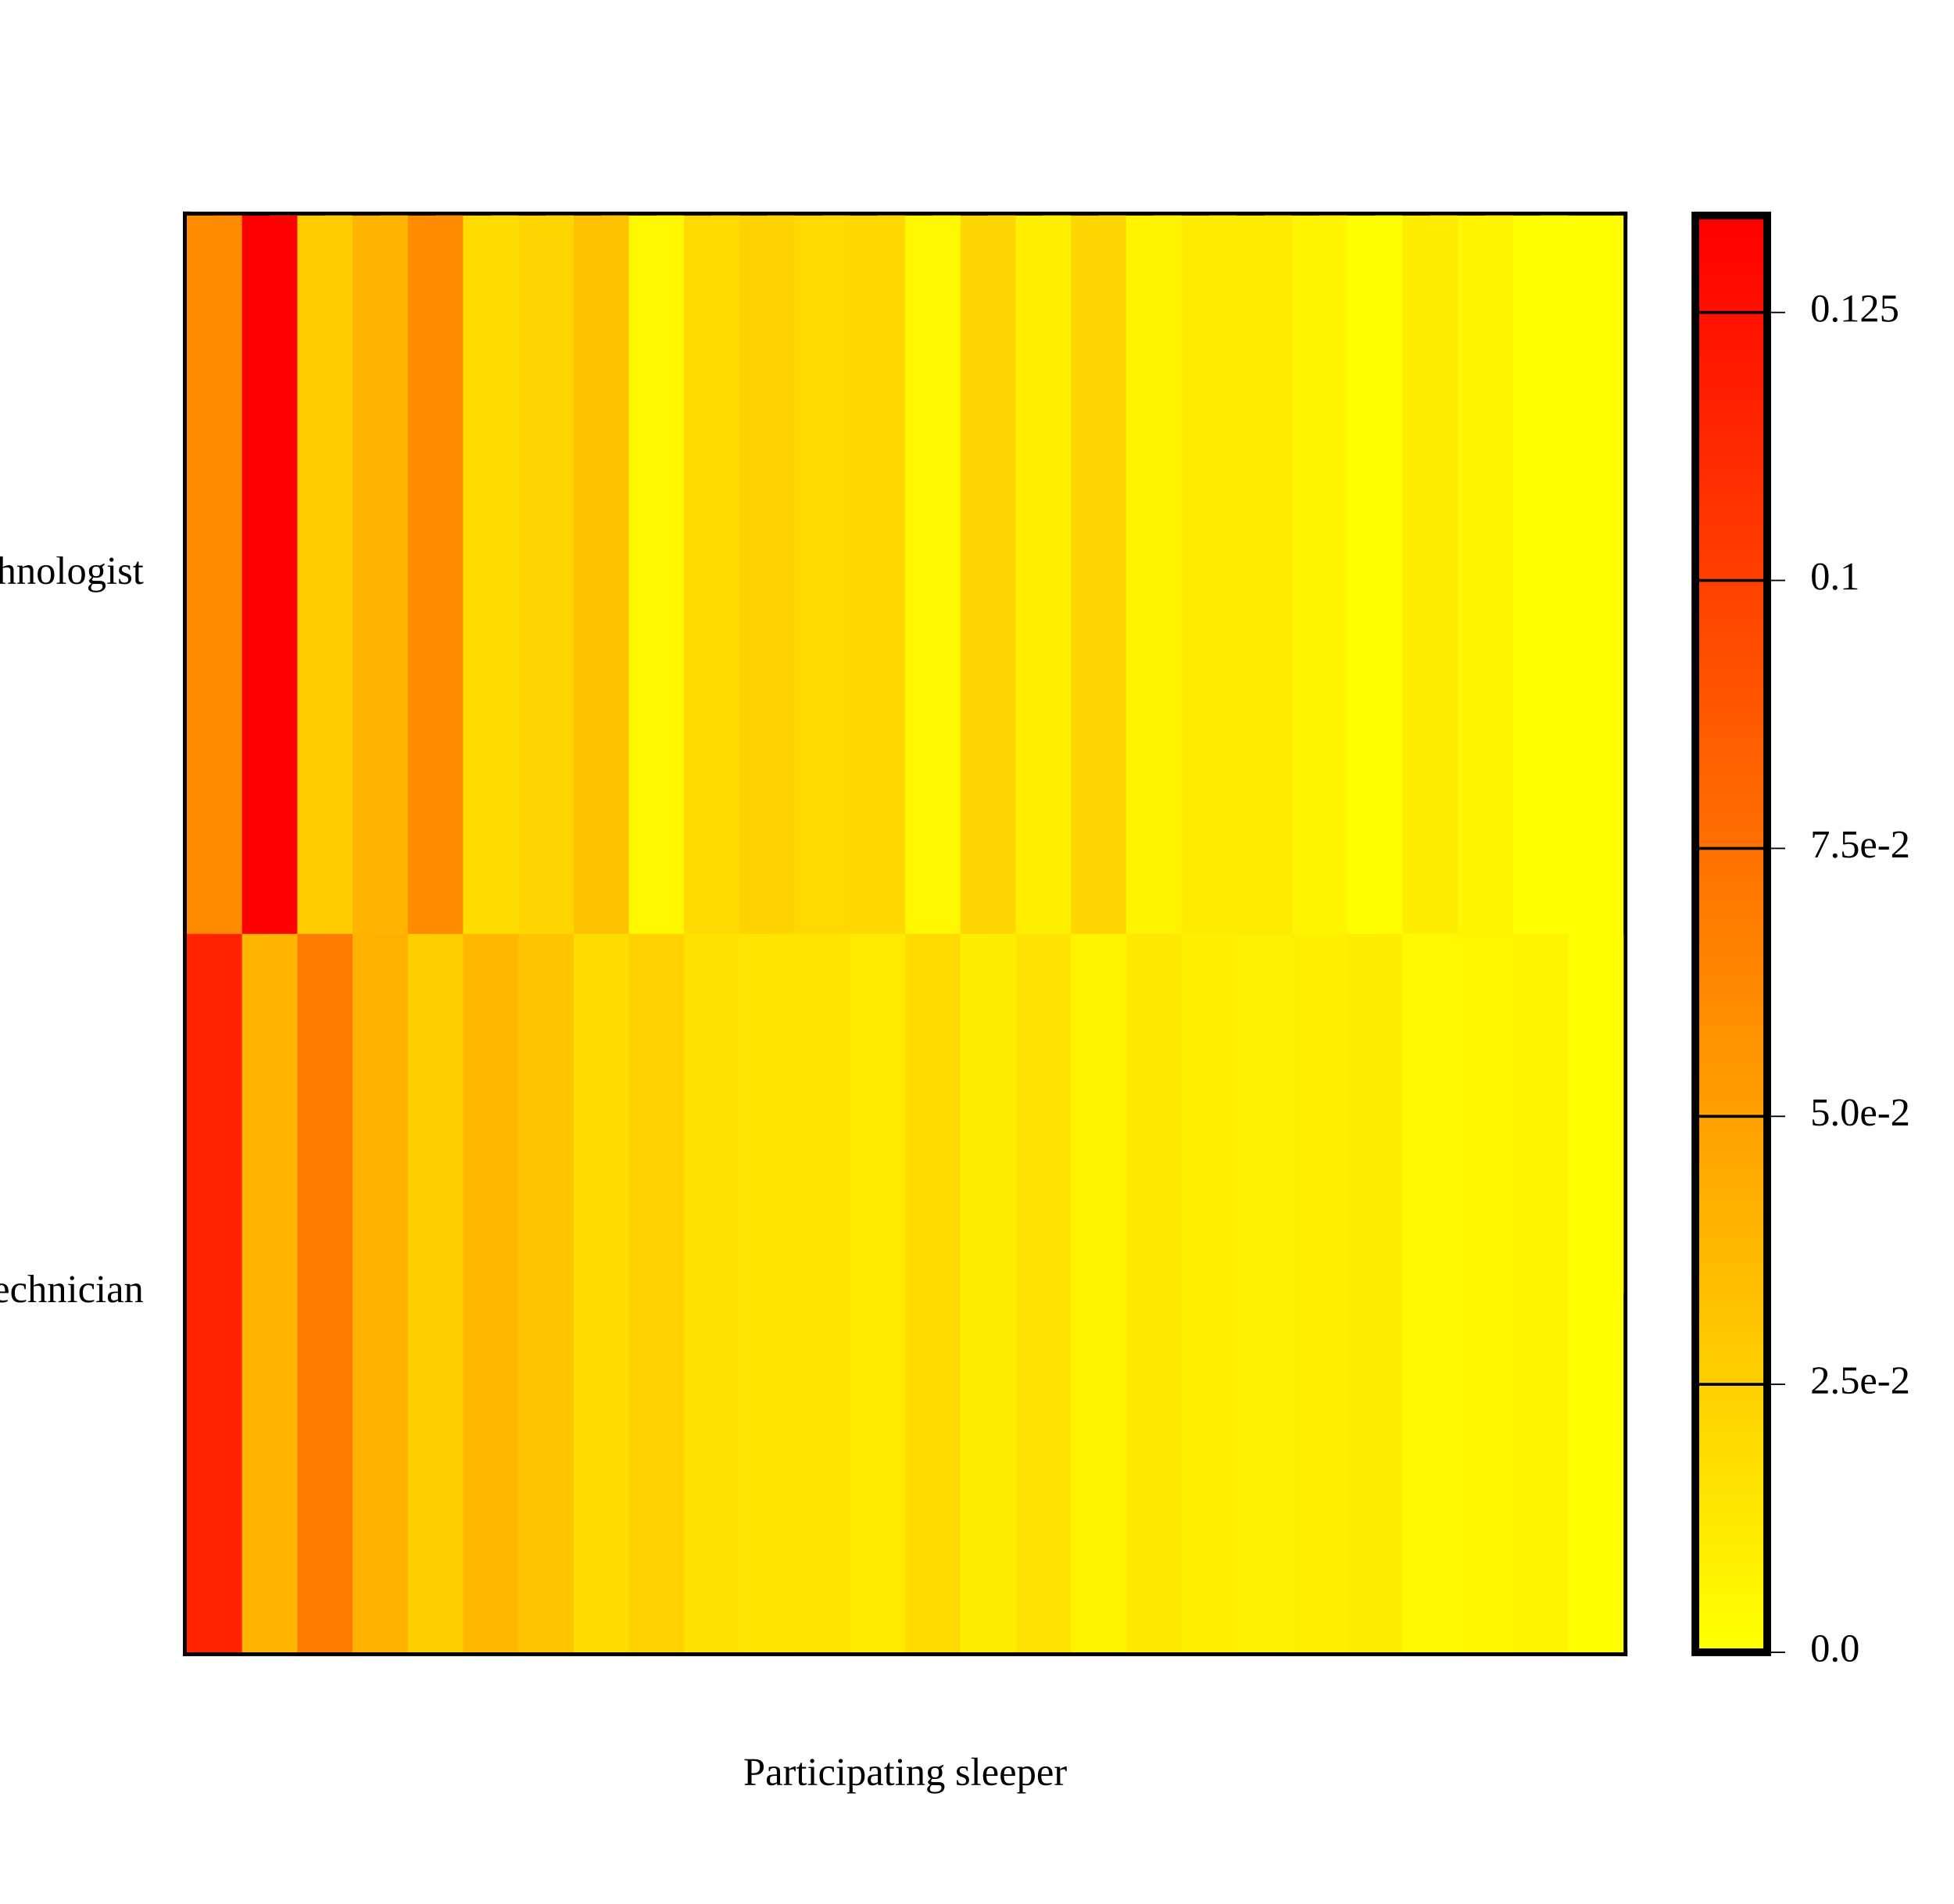
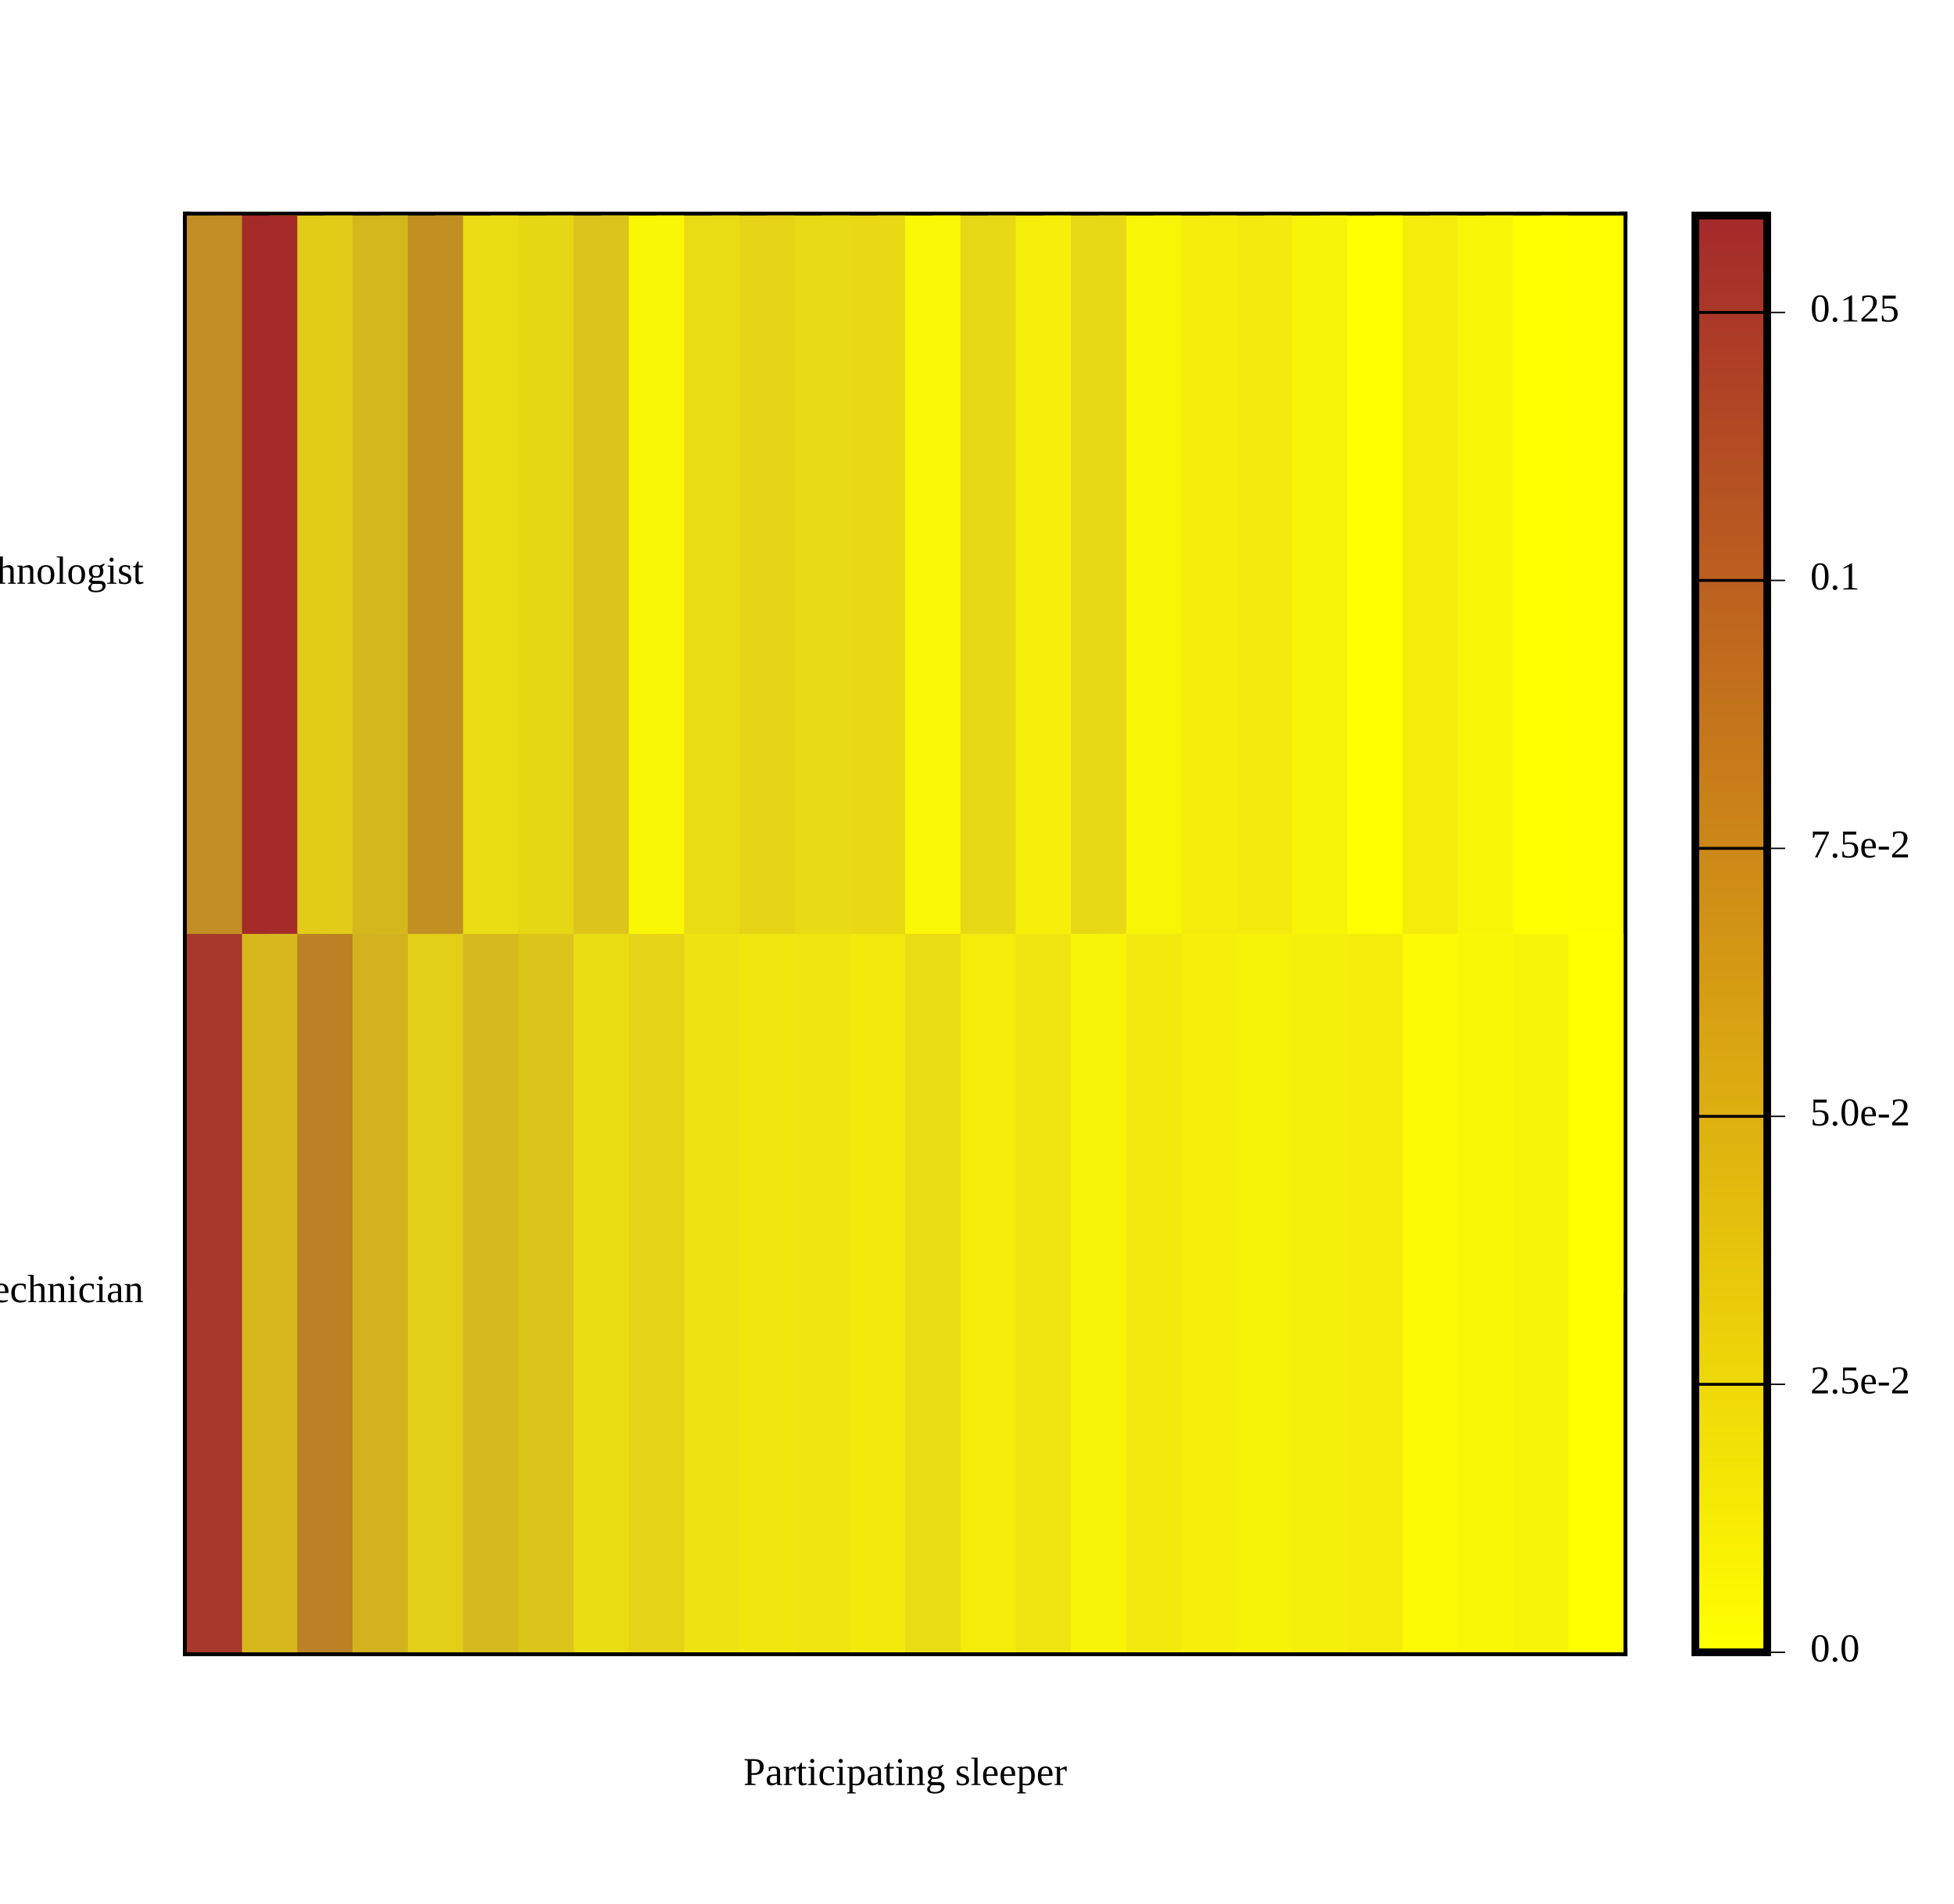
<svg xmlns="http://www.w3.org/2000/svg" height="530" stroke-opacity="1" viewBox="0.0 0.0 544.0 530.0" font-size="1" width="544" stroke="rgb(0,0,0)" version="1.1">
  <defs />
  <g stroke-linejoin="miter" stroke-opacity="1.0" fill-opacity="0.0" stroke="rgb(0,0,0)" stroke-width="0.8" fill="rgb(0,0,0)" stroke-linecap="butt" stroke-miterlimit="10.0">
    <path d="M 52,460 h 400 M 52,360 h 400 M 52,260 h 400 M 52,160 h 400 M 52,60 h 400 " />
  </g>
  <g stroke-linejoin="miter" stroke-opacity="1.0" fill-opacity="0.0" stroke="rgb(0,0,0)" stroke-width="2.148" fill="rgb(0,0,0)" stroke-linecap="square" stroke-miterlimit="10.0">
    <path d="M 52,460 v -400 M 452,460 v -400 " />
  </g>
  <g stroke-linejoin="miter" stroke-opacity="1.0" fill-opacity="1.0" font-size="11.0px" stroke="rgb(0,0,0)" stroke-width="2.148" fill="rgb(0,0,0)" stroke-linecap="butt" stroke-miterlimit="10.0">
    <text dominant-baseline="middle" transform="matrix(1,0,0,1,40,160)" stroke="none" text-anchor="end">technologist</text>
  </g>
  <g stroke-linejoin="miter" stroke-opacity="1.0" fill-opacity="1.0" font-size="11.0px" stroke="rgb(0,0,0)" stroke-width="2.148" fill="rgb(0,0,0)" stroke-linecap="butt" stroke-miterlimit="10.0">
    <text dominant-baseline="middle" transform="matrix(1,0,0,1,40,360)" stroke="none" text-anchor="end">technician</text>
  </g>
  <g stroke-linejoin="miter" stroke-opacity="1.0" fill-opacity="0.0" stroke="rgb(0,0,0)" stroke-width="0.8" fill="rgb(0,0,0)" stroke-linecap="butt" stroke-miterlimit="10.0">
    <path d="M 52,460 v -400 M 128.923,460 v -400 M 205.846,460 v -400 M 282.769,460 v -400 M 359.692,460 v -400 M 436.615,460 v -400 " />
  </g>
  <g stroke-linejoin="miter" stroke-opacity="1.0" fill-opacity="0.0" stroke="rgb(0,0,0)" stroke-width="2.148" fill="rgb(0,0,0)" stroke-linecap="square" stroke-miterlimit="10.0">
    <path d="M 52,460 h 400 M 52,60 h 400 " />
  </g>
  <g stroke-linejoin="miter" stroke-opacity="1.0" fill-opacity="1.0" font-size="11.0px" stroke="rgb(0,0,0)" stroke-width="2.148" fill="rgb(0,0,0)" stroke-linecap="butt" stroke-miterlimit="10.0">
    <text dominant-baseline="text-before-edge" transform="matrix(1,0,0,1,252,490)" stroke="none" text-anchor="middle">Participating sleeper</text>
  </g>
-   <g stroke-linejoin="miter" stroke-opacity="1.0" fill-opacity="1.0" stroke="rgb(0,0,0)" stroke-width="0.0" fill="rgb(255,253,0)" stroke-linecap="butt" stroke-miterlimit="10.0">
+   <g stroke-linejoin="miter" stroke-opacity="1.0" fill-opacity="1.0" stroke="rgb(0,0,0)" stroke-width="0.0" fill="rgb(254,253,1)" stroke-linecap="butt" stroke-miterlimit="10.0">
    <defs>
      <clipPath id="manualdistributionmyClip1">
        <path d="M 452,460 l -0,-400 h -400 l -0,400 Z" />
      </clipPath>
    </defs>
    <g clip-path="url(#manualdistributionmyClip1)">
      <path d="M 452,360 l -0,-300 h -23.077 l -0,300 Z" />
    </g>
  </g>
  <g stroke-linejoin="miter" stroke-opacity="1.0" fill-opacity="1.0" stroke="rgb(0,0,0)" stroke-width="0.0" fill="rgb(255,255,0)" stroke-linecap="butt" stroke-miterlimit="10.0">
    <defs>
      <clipPath id="manualdistributionmyClip2">
        <path d="M 452,460 l -0,-400 h -400 l -0,400 Z" />
      </clipPath>
    </defs>
    <g clip-path="url(#manualdistributionmyClip2)">
      <path d="M 436.615,360 l -0,-300 h -23.077 l -0,300 Z" />
    </g>
  </g>
-   <g stroke-linejoin="miter" stroke-opacity="1.0" fill-opacity="1.0" stroke="rgb(0,0,0)" stroke-width="0.0" fill="rgb(255,245,0)" stroke-linecap="butt" stroke-miterlimit="10.0">
+   <g stroke-linejoin="miter" stroke-opacity="1.0" fill-opacity="1.0" stroke="rgb(0,0,0)" stroke-width="0.0" fill="rgb(249,245,7)" stroke-linecap="butt" stroke-miterlimit="10.0">
    <defs>
      <clipPath id="manualdistributionmyClip3">
        <path d="M 452,460 l -0,-400 h -400 l -0,400 Z" />
      </clipPath>
    </defs>
    <g clip-path="url(#manualdistributionmyClip3)">
      <path d="M 421.231,360 l -0,-300 h -23.077 l -0,300 Z" />
    </g>
  </g>
-   <g stroke-linejoin="miter" stroke-opacity="1.0" fill-opacity="1.0" stroke="rgb(0,0,0)" stroke-width="0.0" fill="rgb(255,237,0)" stroke-linecap="butt" stroke-miterlimit="10.0">
+   <g stroke-linejoin="miter" stroke-opacity="1.0" fill-opacity="1.0" stroke="rgb(0,0,0)" stroke-width="0.0" fill="rgb(244,237,12)" stroke-linecap="butt" stroke-miterlimit="10.0">
    <defs>
      <clipPath id="manualdistributionmyClip4">
        <path d="M 452,460 l -0,-400 h -400 l -0,400 Z" />
      </clipPath>
    </defs>
    <g clip-path="url(#manualdistributionmyClip4)">
      <path d="M 405.846,360 l -0,-300 h -23.077 l -0,300 Z" />
    </g>
  </g>
  <g stroke-linejoin="miter" stroke-opacity="1.0" fill-opacity="1.0" stroke="rgb(0,0,0)" stroke-width="0.0" fill="rgb(255,255,0)" stroke-linecap="butt" stroke-miterlimit="10.0">
    <defs>
      <clipPath id="manualdistributionmyClip5">
        <path d="M 452,460 l -0,-400 h -400 l -0,400 Z" />
      </clipPath>
    </defs>
    <g clip-path="url(#manualdistributionmyClip5)">
      <path d="M 390.462,360 l -0,-300 h -23.077 l -0,300 Z" />
    </g>
  </g>
-   <g stroke-linejoin="miter" stroke-opacity="1.0" fill-opacity="1.0" stroke="rgb(0,0,0)" stroke-width="0.0" fill="rgb(255,244,0)" stroke-linecap="butt" stroke-miterlimit="10.0">
+   <g stroke-linejoin="miter" stroke-opacity="1.0" fill-opacity="1.0" stroke="rgb(0,0,0)" stroke-width="0.0" fill="rgb(248,244,7)" stroke-linecap="butt" stroke-miterlimit="10.0">
    <defs>
      <clipPath id="manualdistributionmyClip6">
        <path d="M 452,460 l -0,-400 h -400 l -0,400 Z" />
      </clipPath>
    </defs>
    <g clip-path="url(#manualdistributionmyClip6)">
      <path d="M 375.077,360 l -0,-300 h -23.077 l -0,300 Z" />
    </g>
  </g>
-   <g stroke-linejoin="miter" stroke-opacity="1.0" fill-opacity="1.0" stroke="rgb(0,0,0)" stroke-width="0.0" fill="rgb(255,235,0)" stroke-linecap="butt" stroke-miterlimit="10.0">
+   <g stroke-linejoin="miter" stroke-opacity="1.0" fill-opacity="1.0" stroke="rgb(0,0,0)" stroke-width="0.0" fill="rgb(243,235,13)" stroke-linecap="butt" stroke-miterlimit="10.0">
    <defs>
      <clipPath id="manualdistributionmyClip7">
        <path d="M 452,460 l -0,-400 h -400 l -0,400 Z" />
      </clipPath>
    </defs>
    <g clip-path="url(#manualdistributionmyClip7)">
      <path d="M 359.692,360 l -0,-300 h -23.077 l -0,300 Z" />
    </g>
  </g>
-   <g stroke-linejoin="miter" stroke-opacity="1.0" fill-opacity="1.0" stroke="rgb(0,0,0)" stroke-width="0.0" fill="rgb(255,236,0)" stroke-linecap="butt" stroke-miterlimit="10.0">
+   <g stroke-linejoin="miter" stroke-opacity="1.0" fill-opacity="1.0" stroke="rgb(0,0,0)" stroke-width="0.0" fill="rgb(244,237,12)" stroke-linecap="butt" stroke-miterlimit="10.0">
    <defs>
      <clipPath id="manualdistributionmyClip8">
        <path d="M 452,460 l -0,-400 h -400 l -0,400 Z" />
      </clipPath>
    </defs>
    <g clip-path="url(#manualdistributionmyClip8)">
      <path d="M 344.308,360 l -0,-300 h -23.077 l -0,300 Z" />
    </g>
  </g>
-   <g stroke-linejoin="miter" stroke-opacity="1.0" fill-opacity="1.0" stroke="rgb(0,0,0)" stroke-width="0.0" fill="rgb(255,244,0)" stroke-linecap="butt" stroke-miterlimit="10.0">
+   <g stroke-linejoin="miter" stroke-opacity="1.0" fill-opacity="1.0" stroke="rgb(0,0,0)" stroke-width="0.0" fill="rgb(248,245,7)" stroke-linecap="butt" stroke-miterlimit="10.0">
    <defs>
      <clipPath id="manualdistributionmyClip9">
        <path d="M 452,460 l -0,-400 h -400 l -0,400 Z" />
      </clipPath>
    </defs>
    <g clip-path="url(#manualdistributionmyClip9)">
      <path d="M 328.923,360 l -0,-300 h -23.077 l -0,300 Z" />
    </g>
  </g>
-   <g stroke-linejoin="miter" stroke-opacity="1.0" fill-opacity="1.0" stroke="rgb(0,0,0)" stroke-width="0.0" fill="rgb(255,215,0)" stroke-linecap="butt" stroke-miterlimit="10.0">
+   <g stroke-linejoin="miter" stroke-opacity="1.0" fill-opacity="1.0" stroke="rgb(0,0,0)" stroke-width="0.0" fill="rgb(231,216,21)" stroke-linecap="butt" stroke-miterlimit="10.0">
    <defs>
      <clipPath id="manualdistributionmyClip10">
        <path d="M 452,460 l -0,-400 h -400 l -0,400 Z" />
      </clipPath>
    </defs>
    <g clip-path="url(#manualdistributionmyClip10)">
      <path d="M 313.538,360 l -0,-300 h -23.077 l -0,300 Z" />
    </g>
  </g>
-   <g stroke-linejoin="miter" stroke-opacity="1.0" fill-opacity="1.0" stroke="rgb(0,0,0)" stroke-width="0.0" fill="rgb(255,239,0)" stroke-linecap="butt" stroke-miterlimit="10.0">
+   <g stroke-linejoin="miter" stroke-opacity="1.0" fill-opacity="1.0" stroke="rgb(0,0,0)" stroke-width="0.0" fill="rgb(245,239,10)" stroke-linecap="butt" stroke-miterlimit="10.0">
    <defs>
      <clipPath id="manualdistributionmyClip11">
        <path d="M 452,460 l -0,-400 h -400 l -0,400 Z" />
      </clipPath>
    </defs>
    <g clip-path="url(#manualdistributionmyClip11)">
      <path d="M 298.154,360 l -0,-300 h -23.077 l -0,300 Z" />
    </g>
  </g>
-   <g stroke-linejoin="miter" stroke-opacity="1.0" fill-opacity="1.0" stroke="rgb(0,0,0)" stroke-width="0.0" fill="rgb(255,215,0)" stroke-linecap="butt" stroke-miterlimit="10.0">
+   <g stroke-linejoin="miter" stroke-opacity="1.0" fill-opacity="1.0" stroke="rgb(0,0,0)" stroke-width="0.0" fill="rgb(231,216,21)" stroke-linecap="butt" stroke-miterlimit="10.0">
    <defs>
      <clipPath id="manualdistributionmyClip12">
        <path d="M 452,460 l -0,-400 h -400 l -0,400 Z" />
      </clipPath>
    </defs>
    <g clip-path="url(#manualdistributionmyClip12)">
      <path d="M 282.769,360 l -0,-300 h -23.077 l -0,300 Z" />
    </g>
  </g>
-   <g stroke-linejoin="miter" stroke-opacity="1.0" fill-opacity="1.0" stroke="rgb(0,0,0)" stroke-width="0.0" fill="rgb(255,247,0)" stroke-linecap="butt" stroke-miterlimit="10.0">
+   <g stroke-linejoin="miter" stroke-opacity="1.0" fill-opacity="1.0" stroke="rgb(0,0,0)" stroke-width="0.0" fill="rgb(250,248,5)" stroke-linecap="butt" stroke-miterlimit="10.0">
    <defs>
      <clipPath id="manualdistributionmyClip13">
        <path d="M 452,460 l -0,-400 h -400 l -0,400 Z" />
      </clipPath>
    </defs>
    <g clip-path="url(#manualdistributionmyClip13)">
      <path d="M 267.385,360 l -0,-300 h -23.077 l -0,300 Z" />
    </g>
  </g>
-   <g stroke-linejoin="miter" stroke-opacity="1.0" fill-opacity="1.0" stroke="rgb(0,0,0)" stroke-width="0.0" fill="rgb(255,216,0)" stroke-linecap="butt" stroke-miterlimit="10.0">
+   <g stroke-linejoin="miter" stroke-opacity="1.0" fill-opacity="1.0" stroke="rgb(0,0,0)" stroke-width="0.0" fill="rgb(232,217,20)" stroke-linecap="butt" stroke-miterlimit="10.0">
    <defs>
      <clipPath id="manualdistributionmyClip14">
        <path d="M 452,460 l -0,-400 h -400 l -0,400 Z" />
      </clipPath>
    </defs>
    <g clip-path="url(#manualdistributionmyClip14)">
      <path d="M 252,360 l -0,-300 h -23.077 l -0,300 Z" />
    </g>
  </g>
-   <g stroke-linejoin="miter" stroke-opacity="1.0" fill-opacity="1.0" stroke="rgb(0,0,0)" stroke-width="0.0" fill="rgb(255,217,0)" stroke-linecap="butt" stroke-miterlimit="10.0">
+   <g stroke-linejoin="miter" stroke-opacity="1.0" fill-opacity="1.0" stroke="rgb(0,0,0)" stroke-width="0.0" fill="rgb(232,218,20)" stroke-linecap="butt" stroke-miterlimit="10.0">
    <defs>
      <clipPath id="manualdistributionmyClip15">
        <path d="M 452,460 l -0,-400 h -400 l -0,400 Z" />
      </clipPath>
    </defs>
    <g clip-path="url(#manualdistributionmyClip15)">
      <path d="M 236.615,360 l -0,-300 h -23.077 l -0,300 Z" />
    </g>
  </g>
-   <g stroke-linejoin="miter" stroke-opacity="1.0" fill-opacity="1.0" stroke="rgb(0,0,0)" stroke-width="0.0" fill="rgb(255,211,0)" stroke-linecap="butt" stroke-miterlimit="10.0">
+   <g stroke-linejoin="miter" stroke-opacity="1.0" fill-opacity="1.0" stroke="rgb(0,0,0)" stroke-width="0.0" fill="rgb(229,212,22)" stroke-linecap="butt" stroke-miterlimit="10.0">
    <defs>
      <clipPath id="manualdistributionmyClip16">
        <path d="M 452,460 l -0,-400 h -400 l -0,400 Z" />
      </clipPath>
    </defs>
    <g clip-path="url(#manualdistributionmyClip16)">
      <path d="M 221.231,360 l -0,-300 h -23.077 l -0,300 Z" />
    </g>
  </g>
-   <g stroke-linejoin="miter" stroke-opacity="1.0" fill-opacity="1.0" stroke="rgb(0,0,0)" stroke-width="0.0" fill="rgb(255,218,0)" stroke-linecap="butt" stroke-miterlimit="10.0">
+   <g stroke-linejoin="miter" stroke-opacity="1.0" fill-opacity="1.0" stroke="rgb(0,0,0)" stroke-width="0.0" fill="rgb(233,219,20)" stroke-linecap="butt" stroke-miterlimit="10.0">
    <defs>
      <clipPath id="manualdistributionmyClip17">
        <path d="M 452,460 l -0,-400 h -400 l -0,400 Z" />
      </clipPath>
    </defs>
    <g clip-path="url(#manualdistributionmyClip17)">
      <path d="M 205.846,360 l -0,-300 h -23.077 l -0,300 Z" />
    </g>
  </g>
-   <g stroke-linejoin="miter" stroke-opacity="1.0" fill-opacity="1.0" stroke="rgb(0,0,0)" stroke-width="0.0" fill="rgb(255,247,0)" stroke-linecap="butt" stroke-miterlimit="10.0">
+   <g stroke-linejoin="miter" stroke-opacity="1.0" fill-opacity="1.0" stroke="rgb(0,0,0)" stroke-width="0.0" fill="rgb(250,247,5)" stroke-linecap="butt" stroke-miterlimit="10.0">
    <defs>
      <clipPath id="manualdistributionmyClip18">
        <path d="M 452,460 l -0,-400 h -400 l -0,400 Z" />
      </clipPath>
    </defs>
    <g clip-path="url(#manualdistributionmyClip18)">
      <path d="M 190.462,360 l -0,-300 h -23.077 l -0,300 Z" />
    </g>
  </g>
-   <g stroke-linejoin="miter" stroke-opacity="1.0" fill-opacity="1.0" stroke="rgb(0,0,0)" stroke-width="0.0" fill="rgb(255,194,0)" stroke-linecap="butt" stroke-miterlimit="10.0">
+   <g stroke-linejoin="miter" stroke-opacity="1.0" fill-opacity="1.0" stroke="rgb(0,0,0)" stroke-width="0.0" fill="rgb(220,196,27)" stroke-linecap="butt" stroke-miterlimit="10.0">
    <defs>
      <clipPath id="manualdistributionmyClip19">
        <path d="M 452,460 l -0,-400 h -400 l -0,400 Z" />
      </clipPath>
    </defs>
    <g clip-path="url(#manualdistributionmyClip19)">
      <path d="M 175.077,360 l -0,-300 h -23.077 l -0,300 Z" />
    </g>
  </g>
-   <g stroke-linejoin="miter" stroke-opacity="1.0" fill-opacity="1.0" stroke="rgb(0,0,0)" stroke-width="0.0" fill="rgb(255,214,0)" stroke-linecap="butt" stroke-miterlimit="10.0">
+   <g stroke-linejoin="miter" stroke-opacity="1.0" fill-opacity="1.0" stroke="rgb(0,0,0)" stroke-width="0.0" fill="rgb(230,215,21)" stroke-linecap="butt" stroke-miterlimit="10.0">
    <defs>
      <clipPath id="manualdistributionmyClip20">
        <path d="M 452,460 l -0,-400 h -400 l -0,400 Z" />
      </clipPath>
    </defs>
    <g clip-path="url(#manualdistributionmyClip20)">
      <path d="M 159.692,360 l -0,-300 h -23.077 l -0,300 Z" />
    </g>
  </g>
-   <g stroke-linejoin="miter" stroke-opacity="1.0" fill-opacity="1.0" stroke="rgb(0,0,0)" stroke-width="0.0" fill="rgb(255,220,0)" stroke-linecap="butt" stroke-miterlimit="10.0">
+   <g stroke-linejoin="miter" stroke-opacity="1.0" fill-opacity="1.0" stroke="rgb(0,0,0)" stroke-width="0.0" fill="rgb(234,221,19)" stroke-linecap="butt" stroke-miterlimit="10.0">
    <defs>
      <clipPath id="manualdistributionmyClip21">
        <path d="M 452,460 l -0,-400 h -400 l -0,400 Z" />
      </clipPath>
    </defs>
    <g clip-path="url(#manualdistributionmyClip21)">
      <path d="M 144.308,360 l -0,-300 h -23.077 l -0,300 Z" />
    </g>
  </g>
-   <g stroke-linejoin="miter" stroke-opacity="1.0" fill-opacity="1.0" stroke="rgb(0,0,0)" stroke-width="0.0" fill="rgb(255,139,0)" stroke-linecap="butt" stroke-miterlimit="10.0">
+   <g stroke-linejoin="miter" stroke-opacity="1.0" fill-opacity="1.0" stroke="rgb(0,0,0)" stroke-width="0.0" fill="rgb(194,143,35)" stroke-linecap="butt" stroke-miterlimit="10.0">
    <defs>
      <clipPath id="manualdistributionmyClip22">
        <path d="M 452,460 l -0,-400 h -400 l -0,400 Z" />
      </clipPath>
    </defs>
    <g clip-path="url(#manualdistributionmyClip22)">
      <path d="M 128.923,360 l -0,-300 h -23.077 l -0,300 Z" />
    </g>
  </g>
-   <g stroke-linejoin="miter" stroke-opacity="1.0" fill-opacity="1.0" stroke="rgb(0,0,0)" stroke-width="0.0" fill="rgb(255,180,0)" stroke-linecap="butt" stroke-miterlimit="10.0">
+   <g stroke-linejoin="miter" stroke-opacity="1.0" fill-opacity="1.0" stroke="rgb(0,0,0)" stroke-width="0.0" fill="rgb(212,182,29)" stroke-linecap="butt" stroke-miterlimit="10.0">
    <defs>
      <clipPath id="manualdistributionmyClip23">
        <path d="M 452,460 l -0,-400 h -400 l -0,400 Z" />
      </clipPath>
    </defs>
    <g clip-path="url(#manualdistributionmyClip23)">
      <path d="M 113.538,360 l -0,-300 h -23.077 l -0,300 Z" />
    </g>
  </g>
-   <g stroke-linejoin="miter" stroke-opacity="1.0" fill-opacity="1.0" stroke="rgb(0,0,0)" stroke-width="0.0" fill="rgb(255,204,0)" stroke-linecap="butt" stroke-miterlimit="10.0">
+   <g stroke-linejoin="miter" stroke-opacity="1.0" fill-opacity="1.0" stroke="rgb(0,0,0)" stroke-width="0.0" fill="rgb(225,205,24)" stroke-linecap="butt" stroke-miterlimit="10.0">
    <defs>
      <clipPath id="manualdistributionmyClip24">
        <path d="M 452,460 l -0,-400 h -400 l -0,400 Z" />
      </clipPath>
    </defs>
    <g clip-path="url(#manualdistributionmyClip24)">
      <path d="M 98.154,360 l -0,-300 h -23.077 l -0,300 Z" />
    </g>
  </g>
-   <g stroke-linejoin="miter" stroke-opacity="1.0" fill-opacity="1.0" stroke="rgb(0,0,0)" stroke-width="0.0" fill="rgb(255,0,0)" stroke-linecap="butt" stroke-miterlimit="10.0">
+   <g stroke-linejoin="miter" stroke-opacity="1.0" fill-opacity="1.0" stroke="rgb(0,0,0)" stroke-width="0.0" fill="rgb(165,42,42)" stroke-linecap="butt" stroke-miterlimit="10.0">
    <defs>
      <clipPath id="manualdistributionmyClip25">
        <path d="M 452,460 l -0,-400 h -400 l -0,400 Z" />
      </clipPath>
    </defs>
    <g clip-path="url(#manualdistributionmyClip25)">
      <path d="M 82.769,360 l -0,-300 h -23.077 l -0,300 Z" />
    </g>
  </g>
-   <g stroke-linejoin="miter" stroke-opacity="1.0" fill-opacity="1.0" stroke="rgb(0,0,0)" stroke-width="0.0" fill="rgb(255,139,0)" stroke-linecap="butt" stroke-miterlimit="10.0">
+   <g stroke-linejoin="miter" stroke-opacity="1.0" fill-opacity="1.0" stroke="rgb(0,0,0)" stroke-width="0.0" fill="rgb(193,143,35)" stroke-linecap="butt" stroke-miterlimit="10.0">
    <defs>
      <clipPath id="manualdistributionmyClip26">
        <path d="M 452,460 l -0,-400 h -400 l -0,400 Z" />
      </clipPath>
    </defs>
    <g clip-path="url(#manualdistributionmyClip26)">
      <path d="M 67.385,360 l -0,-300 h -15.385 l -0,300 Z" />
    </g>
  </g>
-   <g stroke-linejoin="miter" stroke-opacity="1.0" fill-opacity="1.0" stroke="rgb(0,0,0)" stroke-width="0.0" fill="rgb(255,254,0)" stroke-linecap="butt" stroke-miterlimit="10.0">
+   <g stroke-linejoin="miter" stroke-opacity="1.0" fill-opacity="1.0" stroke="rgb(0,0,0)" stroke-width="0.0" fill="rgb(255,255,0)" stroke-linecap="butt" stroke-miterlimit="10.0">
    <defs>
      <clipPath id="manualdistributionmyClip27">
        <path d="M 452,460 l -0,-400 h -400 l -0,400 Z" />
      </clipPath>
    </defs>
    <g clip-path="url(#manualdistributionmyClip27)">
      <path d="M 452,460 l -0,-200 h -23.077 l -0,200 Z" />
    </g>
  </g>
-   <g stroke-linejoin="miter" stroke-opacity="1.0" fill-opacity="1.0" stroke="rgb(0,0,0)" stroke-width="0.0" fill="rgb(255,244,0)" stroke-linecap="butt" stroke-miterlimit="10.0">
+   <g stroke-linejoin="miter" stroke-opacity="1.0" fill-opacity="1.0" stroke="rgb(0,0,0)" stroke-width="0.0" fill="rgb(248,244,7)" stroke-linecap="butt" stroke-miterlimit="10.0">
    <defs>
      <clipPath id="manualdistributionmyClip28">
        <path d="M 452,460 l -0,-400 h -400 l -0,400 Z" />
      </clipPath>
    </defs>
    <g clip-path="url(#manualdistributionmyClip28)">
      <path d="M 436.615,460 l -0,-200 h -23.077 l -0,200 Z" />
    </g>
  </g>
-   <g stroke-linejoin="miter" stroke-opacity="1.0" fill-opacity="1.0" stroke="rgb(0,0,0)" stroke-width="0.0" fill="rgb(255,246,0)" stroke-linecap="butt" stroke-miterlimit="10.0">
+   <g stroke-linejoin="miter" stroke-opacity="1.0" fill-opacity="1.0" stroke="rgb(0,0,0)" stroke-width="0.0" fill="rgb(249,246,6)" stroke-linecap="butt" stroke-miterlimit="10.0">
    <defs>
      <clipPath id="manualdistributionmyClip29">
        <path d="M 452,460 l -0,-400 h -400 l -0,400 Z" />
      </clipPath>
    </defs>
    <g clip-path="url(#manualdistributionmyClip29)">
      <path d="M 421.231,460 l -0,-200 h -23.077 l -0,200 Z" />
    </g>
  </g>
-   <g stroke-linejoin="miter" stroke-opacity="1.0" fill-opacity="1.0" stroke="rgb(0,0,0)" stroke-width="0.0" fill="rgb(255,249,0)" stroke-linecap="butt" stroke-miterlimit="10.0">
+   <g stroke-linejoin="miter" stroke-opacity="1.0" fill-opacity="1.0" stroke="rgb(0,0,0)" stroke-width="0.0" fill="rgb(251,249,4)" stroke-linecap="butt" stroke-miterlimit="10.0">
    <defs>
      <clipPath id="manualdistributionmyClip30">
        <path d="M 452,460 l -0,-400 h -400 l -0,400 Z" />
      </clipPath>
    </defs>
    <g clip-path="url(#manualdistributionmyClip30)">
      <path d="M 405.846,460 l -0,-200 h -23.077 l -0,200 Z" />
    </g>
  </g>
-   <g stroke-linejoin="miter" stroke-opacity="1.0" fill-opacity="1.0" stroke="rgb(0,0,0)" stroke-width="0.0" fill="rgb(255,237,0)" stroke-linecap="butt" stroke-miterlimit="10.0">
+   <g stroke-linejoin="miter" stroke-opacity="1.0" fill-opacity="1.0" stroke="rgb(0,0,0)" stroke-width="0.0" fill="rgb(244,237,12)" stroke-linecap="butt" stroke-miterlimit="10.0">
    <defs>
      <clipPath id="manualdistributionmyClip31">
        <path d="M 452,460 l -0,-400 h -400 l -0,400 Z" />
      </clipPath>
    </defs>
    <g clip-path="url(#manualdistributionmyClip31)">
      <path d="M 390.462,460 l -0,-200 h -23.077 l -0,200 Z" />
    </g>
  </g>
-   <g stroke-linejoin="miter" stroke-opacity="1.0" fill-opacity="1.0" stroke="rgb(0,0,0)" stroke-width="0.0" fill="rgb(255,239,0)" stroke-linecap="butt" stroke-miterlimit="10.0">
+   <g stroke-linejoin="miter" stroke-opacity="1.0" fill-opacity="1.0" stroke="rgb(0,0,0)" stroke-width="0.0" fill="rgb(245,240,10)" stroke-linecap="butt" stroke-miterlimit="10.0">
    <defs>
      <clipPath id="manualdistributionmyClip32">
        <path d="M 452,460 l -0,-400 h -400 l -0,400 Z" />
      </clipPath>
    </defs>
    <g clip-path="url(#manualdistributionmyClip32)">
      <path d="M 375.077,460 l -0,-200 h -23.077 l -0,200 Z" />
    </g>
  </g>
-   <g stroke-linejoin="miter" stroke-opacity="1.0" fill-opacity="1.0" stroke="rgb(0,0,0)" stroke-width="0.0" fill="rgb(255,242,0)" stroke-linecap="butt" stroke-miterlimit="10.0">
+   <g stroke-linejoin="miter" stroke-opacity="1.0" fill-opacity="1.0" stroke="rgb(0,0,0)" stroke-width="0.0" fill="rgb(247,243,8)" stroke-linecap="butt" stroke-miterlimit="10.0">
    <defs>
      <clipPath id="manualdistributionmyClip33">
        <path d="M 452,460 l -0,-400 h -400 l -0,400 Z" />
      </clipPath>
    </defs>
    <g clip-path="url(#manualdistributionmyClip33)">
      <path d="M 359.692,460 l -0,-200 h -23.077 l -0,200 Z" />
    </g>
  </g>
-   <g stroke-linejoin="miter" stroke-opacity="1.0" fill-opacity="1.0" stroke="rgb(0,0,0)" stroke-width="0.0" fill="rgb(255,239,0)" stroke-linecap="butt" stroke-miterlimit="10.0">
+   <g stroke-linejoin="miter" stroke-opacity="1.0" fill-opacity="1.0" stroke="rgb(0,0,0)" stroke-width="0.0" fill="rgb(245,239,10)" stroke-linecap="butt" stroke-miterlimit="10.0">
    <defs>
      <clipPath id="manualdistributionmyClip34">
        <path d="M 452,460 l -0,-400 h -400 l -0,400 Z" />
      </clipPath>
    </defs>
    <g clip-path="url(#manualdistributionmyClip34)">
      <path d="M 344.308,460 l -0,-200 h -23.077 l -0,200 Z" />
    </g>
  </g>
-   <g stroke-linejoin="miter" stroke-opacity="1.0" fill-opacity="1.0" stroke="rgb(0,0,0)" stroke-width="0.0" fill="rgb(255,233,0)" stroke-linecap="butt" stroke-miterlimit="10.0">
+   <g stroke-linejoin="miter" stroke-opacity="1.0" fill-opacity="1.0" stroke="rgb(0,0,0)" stroke-width="0.0" fill="rgb(242,234,14)" stroke-linecap="butt" stroke-miterlimit="10.0">
    <defs>
      <clipPath id="manualdistributionmyClip35">
        <path d="M 452,460 l -0,-400 h -400 l -0,400 Z" />
      </clipPath>
    </defs>
    <g clip-path="url(#manualdistributionmyClip35)">
      <path d="M 328.923,460 l -0,-200 h -23.077 l -0,200 Z" />
    </g>
  </g>
-   <g stroke-linejoin="miter" stroke-opacity="1.0" fill-opacity="1.0" stroke="rgb(0,0,0)" stroke-width="0.0" fill="rgb(255,244,0)" stroke-linecap="butt" stroke-miterlimit="10.0">
+   <g stroke-linejoin="miter" stroke-opacity="1.0" fill-opacity="1.0" stroke="rgb(0,0,0)" stroke-width="0.0" fill="rgb(248,244,7)" stroke-linecap="butt" stroke-miterlimit="10.0">
    <defs>
      <clipPath id="manualdistributionmyClip36">
        <path d="M 452,460 l -0,-400 h -400 l -0,400 Z" />
      </clipPath>
    </defs>
    <g clip-path="url(#manualdistributionmyClip36)">
      <path d="M 313.538,460 l -0,-200 h -23.077 l -0,200 Z" />
    </g>
  </g>
-   <g stroke-linejoin="miter" stroke-opacity="1.0" fill-opacity="1.0" stroke="rgb(0,0,0)" stroke-width="0.0" fill="rgb(255,227,0)" stroke-linecap="butt" stroke-miterlimit="10.0">
+   <g stroke-linejoin="miter" stroke-opacity="1.0" fill-opacity="1.0" stroke="rgb(0,0,0)" stroke-width="0.0" fill="rgb(238,228,16)" stroke-linecap="butt" stroke-miterlimit="10.0">
    <defs>
      <clipPath id="manualdistributionmyClip37">
        <path d="M 452,460 l -0,-400 h -400 l -0,400 Z" />
      </clipPath>
    </defs>
    <g clip-path="url(#manualdistributionmyClip37)">
      <path d="M 298.154,460 l -0,-200 h -23.077 l -0,200 Z" />
    </g>
  </g>
-   <g stroke-linejoin="miter" stroke-opacity="1.0" fill-opacity="1.0" stroke="rgb(0,0,0)" stroke-width="0.0" fill="rgb(255,237,0)" stroke-linecap="butt" stroke-miterlimit="10.0">
+   <g stroke-linejoin="miter" stroke-opacity="1.0" fill-opacity="1.0" stroke="rgb(0,0,0)" stroke-width="0.0" fill="rgb(244,237,12)" stroke-linecap="butt" stroke-miterlimit="10.0">
    <defs>
      <clipPath id="manualdistributionmyClip38">
        <path d="M 452,460 l -0,-400 h -400 l -0,400 Z" />
      </clipPath>
    </defs>
    <g clip-path="url(#manualdistributionmyClip38)">
      <path d="M 282.769,460 l -0,-200 h -23.077 l -0,200 Z" />
    </g>
  </g>
-   <g stroke-linejoin="miter" stroke-opacity="1.0" fill-opacity="1.0" stroke="rgb(0,0,0)" stroke-width="0.0" fill="rgb(255,218,0)" stroke-linecap="butt" stroke-miterlimit="10.0">
+   <g stroke-linejoin="miter" stroke-opacity="1.0" fill-opacity="1.0" stroke="rgb(0,0,0)" stroke-width="0.0" fill="rgb(233,219,20)" stroke-linecap="butt" stroke-miterlimit="10.0">
    <defs>
      <clipPath id="manualdistributionmyClip39">
        <path d="M 452,460 l -0,-400 h -400 l -0,400 Z" />
      </clipPath>
    </defs>
    <g clip-path="url(#manualdistributionmyClip39)">
      <path d="M 267.385,460 l -0,-200 h -23.077 l -0,200 Z" />
    </g>
  </g>
-   <g stroke-linejoin="miter" stroke-opacity="1.0" fill-opacity="1.0" stroke="rgb(0,0,0)" stroke-width="0.0" fill="rgb(255,234,0)" stroke-linecap="butt" stroke-miterlimit="10.0">
+   <g stroke-linejoin="miter" stroke-opacity="1.0" fill-opacity="1.0" stroke="rgb(0,0,0)" stroke-width="0.0" fill="rgb(242,234,13)" stroke-linecap="butt" stroke-miterlimit="10.0">
    <defs>
      <clipPath id="manualdistributionmyClip40">
        <path d="M 452,460 l -0,-400 h -400 l -0,400 Z" />
      </clipPath>
    </defs>
    <g clip-path="url(#manualdistributionmyClip40)">
      <path d="M 252,460 l -0,-200 h -23.077 l -0,200 Z" />
    </g>
  </g>
-   <g stroke-linejoin="miter" stroke-opacity="1.0" fill-opacity="1.0" stroke="rgb(0,0,0)" stroke-width="0.0" fill="rgb(255,228,0)" stroke-linecap="butt" stroke-miterlimit="10.0">
+   <g stroke-linejoin="miter" stroke-opacity="1.0" fill-opacity="1.0" stroke="rgb(0,0,0)" stroke-width="0.0" fill="rgb(239,229,16)" stroke-linecap="butt" stroke-miterlimit="10.0">
    <defs>
      <clipPath id="manualdistributionmyClip41">
        <path d="M 452,460 l -0,-400 h -400 l -0,400 Z" />
      </clipPath>
    </defs>
    <g clip-path="url(#manualdistributionmyClip41)">
      <path d="M 236.615,460 l -0,-200 h -23.077 l -0,200 Z" />
    </g>
  </g>
-   <g stroke-linejoin="miter" stroke-opacity="1.0" fill-opacity="1.0" stroke="rgb(0,0,0)" stroke-width="0.0" fill="rgb(255,230,0)" stroke-linecap="butt" stroke-miterlimit="10.0">
+   <g stroke-linejoin="miter" stroke-opacity="1.0" fill-opacity="1.0" stroke="rgb(0,0,0)" stroke-width="0.0" fill="rgb(240,231,15)" stroke-linecap="butt" stroke-miterlimit="10.0">
    <defs>
      <clipPath id="manualdistributionmyClip42">
        <path d="M 452,460 l -0,-400 h -400 l -0,400 Z" />
      </clipPath>
    </defs>
    <g clip-path="url(#manualdistributionmyClip42)">
      <path d="M 221.231,460 l -0,-200 h -23.077 l -0,200 Z" />
    </g>
  </g>
-   <g stroke-linejoin="miter" stroke-opacity="1.0" fill-opacity="1.0" stroke="rgb(0,0,0)" stroke-width="0.0" fill="rgb(255,226,0)" stroke-linecap="butt" stroke-miterlimit="10.0">
+   <g stroke-linejoin="miter" stroke-opacity="1.0" fill-opacity="1.0" stroke="rgb(0,0,0)" stroke-width="0.0" fill="rgb(238,227,17)" stroke-linecap="butt" stroke-miterlimit="10.0">
    <defs>
      <clipPath id="manualdistributionmyClip43">
        <path d="M 452,460 l -0,-400 h -400 l -0,400 Z" />
      </clipPath>
    </defs>
    <g clip-path="url(#manualdistributionmyClip43)">
      <path d="M 205.846,460 l -0,-200 h -23.077 l -0,200 Z" />
    </g>
  </g>
-   <g stroke-linejoin="miter" stroke-opacity="1.0" fill-opacity="1.0" stroke="rgb(0,0,0)" stroke-width="0.0" fill="rgb(255,210,0)" stroke-linecap="butt" stroke-miterlimit="10.0">
+   <g stroke-linejoin="miter" stroke-opacity="1.0" fill-opacity="1.0" stroke="rgb(0,0,0)" stroke-width="0.0" fill="rgb(228,211,22)" stroke-linecap="butt" stroke-miterlimit="10.0">
    <defs>
      <clipPath id="manualdistributionmyClip44">
        <path d="M 452,460 l -0,-400 h -400 l -0,400 Z" />
      </clipPath>
    </defs>
    <g clip-path="url(#manualdistributionmyClip44)">
      <path d="M 190.462,460 l -0,-200 h -23.077 l -0,200 Z" />
    </g>
  </g>
-   <g stroke-linejoin="miter" stroke-opacity="1.0" fill-opacity="1.0" stroke="rgb(0,0,0)" stroke-width="0.0" fill="rgb(255,219,0)" stroke-linecap="butt" stroke-miterlimit="10.0">
+   <g stroke-linejoin="miter" stroke-opacity="1.0" fill-opacity="1.0" stroke="rgb(0,0,0)" stroke-width="0.0" fill="rgb(233,220,19)" stroke-linecap="butt" stroke-miterlimit="10.0">
    <defs>
      <clipPath id="manualdistributionmyClip45">
        <path d="M 452,460 l -0,-400 h -400 l -0,400 Z" />
      </clipPath>
    </defs>
    <g clip-path="url(#manualdistributionmyClip45)">
      <path d="M 175.077,460 l -0,-200 h -23.077 l -0,200 Z" />
    </g>
  </g>
-   <g stroke-linejoin="miter" stroke-opacity="1.0" fill-opacity="1.0" stroke="rgb(0,0,0)" stroke-width="0.0" fill="rgb(255,195,0)" stroke-linecap="butt" stroke-miterlimit="10.0">
+   <g stroke-linejoin="miter" stroke-opacity="1.0" fill-opacity="1.0" stroke="rgb(0,0,0)" stroke-width="0.0" fill="rgb(220,197,26)" stroke-linecap="butt" stroke-miterlimit="10.0">
    <defs>
      <clipPath id="manualdistributionmyClip46">
        <path d="M 452,460 l -0,-400 h -400 l -0,400 Z" />
      </clipPath>
    </defs>
    <g clip-path="url(#manualdistributionmyClip46)">
      <path d="M 159.692,460 l -0,-200 h -23.077 l -0,200 Z" />
    </g>
  </g>
-   <g stroke-linejoin="miter" stroke-opacity="1.0" fill-opacity="1.0" stroke="rgb(0,0,0)" stroke-width="0.0" fill="rgb(255,183,0)" stroke-linecap="butt" stroke-miterlimit="10.0">
+   <g stroke-linejoin="miter" stroke-opacity="1.0" fill-opacity="1.0" stroke="rgb(0,0,0)" stroke-width="0.0" fill="rgb(214,185,29)" stroke-linecap="butt" stroke-miterlimit="10.0">
    <defs>
      <clipPath id="manualdistributionmyClip47">
        <path d="M 452,460 l -0,-400 h -400 l -0,400 Z" />
      </clipPath>
    </defs>
    <g clip-path="url(#manualdistributionmyClip47)">
      <path d="M 144.308,460 l -0,-200 h -23.077 l -0,200 Z" />
    </g>
  </g>
-   <g stroke-linejoin="miter" stroke-opacity="1.0" fill-opacity="1.0" stroke="rgb(0,0,0)" stroke-width="0.0" fill="rgb(255,206,0)" stroke-linecap="butt" stroke-miterlimit="10.0">
+   <g stroke-linejoin="miter" stroke-opacity="1.0" fill-opacity="1.0" stroke="rgb(0,0,0)" stroke-width="0.0" fill="rgb(226,207,23)" stroke-linecap="butt" stroke-miterlimit="10.0">
    <defs>
      <clipPath id="manualdistributionmyClip48">
        <path d="M 452,460 l -0,-400 h -400 l -0,400 Z" />
      </clipPath>
    </defs>
    <g clip-path="url(#manualdistributionmyClip48)">
      <path d="M 128.923,460 l -0,-200 h -23.077 l -0,200 Z" />
    </g>
  </g>
-   <g stroke-linejoin="miter" stroke-opacity="1.0" fill-opacity="1.0" stroke="rgb(0,0,0)" stroke-width="0.0" fill="rgb(255,176,0)" stroke-linecap="butt" stroke-miterlimit="10.0">
+   <g stroke-linejoin="miter" stroke-opacity="1.0" fill-opacity="1.0" stroke="rgb(0,0,0)" stroke-width="0.0" fill="rgb(210,178,30)" stroke-linecap="butt" stroke-miterlimit="10.0">
    <defs>
      <clipPath id="manualdistributionmyClip49">
        <path d="M 452,460 l -0,-400 h -400 l -0,400 Z" />
      </clipPath>
    </defs>
    <g clip-path="url(#manualdistributionmyClip49)">
      <path d="M 113.538,460 l -0,-200 h -23.077 l -0,200 Z" />
    </g>
  </g>
-   <g stroke-linejoin="miter" stroke-opacity="1.0" fill-opacity="1.0" stroke="rgb(0,0,0)" stroke-width="0.0" fill="rgb(255,124,0)" stroke-linecap="butt" stroke-miterlimit="10.0">
+   <g stroke-linejoin="miter" stroke-opacity="1.0" fill-opacity="1.0" stroke="rgb(0,0,0)" stroke-width="0.0" fill="rgb(188,129,37)" stroke-linecap="butt" stroke-miterlimit="10.0">
    <defs>
      <clipPath id="manualdistributionmyClip50">
        <path d="M 452,460 l -0,-400 h -400 l -0,400 Z" />
      </clipPath>
    </defs>
    <g clip-path="url(#manualdistributionmyClip50)">
      <path d="M 98.154,460 l -0,-200 h -23.077 l -0,200 Z" />
    </g>
  </g>
-   <g stroke-linejoin="miter" stroke-opacity="1.0" fill-opacity="1.0" stroke="rgb(0,0,0)" stroke-width="0.0" fill="rgb(255,182,0)" stroke-linecap="butt" stroke-miterlimit="10.0">
+   <g stroke-linejoin="miter" stroke-opacity="1.0" fill-opacity="1.0" stroke="rgb(0,0,0)" stroke-width="0.0" fill="rgb(214,184,29)" stroke-linecap="butt" stroke-miterlimit="10.0">
    <defs>
      <clipPath id="manualdistributionmyClip51">
        <path d="M 452,460 l -0,-400 h -400 l -0,400 Z" />
      </clipPath>
    </defs>
    <g clip-path="url(#manualdistributionmyClip51)">
      <path d="M 82.769,460 l -0,-200 h -23.077 l -0,200 Z" />
    </g>
  </g>
-   <g stroke-linejoin="miter" stroke-opacity="1.0" fill-opacity="1.0" stroke="rgb(0,0,0)" stroke-width="0.0" fill="rgb(255,35,0)" stroke-linecap="butt" stroke-miterlimit="10.0">
+   <g stroke-linejoin="miter" stroke-opacity="1.0" fill-opacity="1.0" stroke="rgb(0,0,0)" stroke-width="0.0" fill="rgb(167,56,42)" stroke-linecap="butt" stroke-miterlimit="10.0">
    <defs>
      <clipPath id="manualdistributionmyClip52">
        <path d="M 452,460 l -0,-400 h -400 l -0,400 Z" />
      </clipPath>
    </defs>
    <g clip-path="url(#manualdistributionmyClip52)">
      <path d="M 67.385,460 l -0,-200 h -15.385 l -0,200 Z" />
    </g>
  </g>
  <g stroke-linejoin="miter" stroke-opacity="1.0" fill-opacity="1.0" font-size="11.0px" stroke="rgb(0,0,0)" stroke-width="2.148" fill="rgb(0,0,0)" stroke-linecap="butt" stroke-miterlimit="10.0">
    <text dominant-baseline="middle" transform="matrix(1,0,0,1,504,86.9836)" stroke="none" text-anchor="start">0.125</text>
  </g>
  <g stroke-linejoin="miter" stroke-opacity="1.0" fill-opacity="1.0" font-size="11.0px" stroke="rgb(0,0,0)" stroke-width="2.148" fill="rgb(0,0,0)" stroke-linecap="butt" stroke-miterlimit="10.0">
    <text dominant-baseline="middle" transform="matrix(1,0,0,1,504,161.5869)" stroke="none" text-anchor="start">0.1</text>
  </g>
  <g stroke-linejoin="miter" stroke-opacity="1.0" fill-opacity="1.0" font-size="11.0px" stroke="rgb(0,0,0)" stroke-width="2.148" fill="rgb(0,0,0)" stroke-linecap="butt" stroke-miterlimit="10.0">
    <text dominant-baseline="middle" transform="matrix(1,0,0,1,504,236.1902)" stroke="none" text-anchor="start">7.5e-2</text>
  </g>
  <g stroke-linejoin="miter" stroke-opacity="1.0" fill-opacity="1.0" font-size="11.0px" stroke="rgb(0,0,0)" stroke-width="2.148" fill="rgb(0,0,0)" stroke-linecap="butt" stroke-miterlimit="10.0">
    <text dominant-baseline="middle" transform="matrix(1,0,0,1,504,310.7934)" stroke="none" text-anchor="start">5.0e-2</text>
  </g>
  <g stroke-linejoin="miter" stroke-opacity="1.0" fill-opacity="1.0" font-size="11.0px" stroke="rgb(0,0,0)" stroke-width="2.148" fill="rgb(0,0,0)" stroke-linecap="butt" stroke-miterlimit="10.0">
    <text dominant-baseline="middle" transform="matrix(1,0,0,1,504,385.3967)" stroke="none" text-anchor="start">2.5e-2</text>
  </g>
  <g stroke-linejoin="miter" stroke-opacity="1.0" fill-opacity="1.0" font-size="11.0px" stroke="rgb(0,0,0)" stroke-width="2.148" fill="rgb(0,0,0)" stroke-linecap="butt" stroke-miterlimit="10.0">
    <text dominant-baseline="middle" transform="matrix(1,0,0,1,504,460)" stroke="none" text-anchor="start">0.0</text>
  </g>
  <defs>
    <linearGradient x2="0.5" y1="0" gradientUnits="userSpaceOnUse" spreadMethod="pad" gradientTransform="matrix(-0,-400,-20,-0,482,260)" id="gradient130" y2="0" x1="-0.5">
      <stop stop-opacity="1" offset="0" stop-color="rgb(255,255,0)" />
-       <stop stop-opacity="1" offset="1" stop-color="rgb(255,0,0)" />
+       <stop stop-opacity="1" offset="1" stop-color="rgb(165,42,42)" />
    </linearGradient>
  </defs>
  <g stroke-linejoin="miter" stroke-opacity="1.0" fill-opacity="1" stroke="rgb(0,0,0)" stroke-width="0.0" fill="url(#gradient130)" stroke-linecap="butt" stroke-miterlimit="10.0">
    <path d="M 492,60 l -20,0 v 400 l 20,0 Z" />
  </g>
  <g stroke-linejoin="miter" stroke-opacity="1.0" fill-opacity="0.0" stroke="rgb(0,0,0)" stroke-width="0.8" fill="rgb(0,0,0)" stroke-linecap="butt" stroke-miterlimit="10.0">
    <path d="M 492,460 h -20 M 492,385.397 h -20 M 492,310.793 h -20 M 492,236.19 h -20 M 492,161.587 h -20 M 492,86.984 h -20 " />
  </g>
  <g stroke-linejoin="miter" stroke-opacity="1.0" fill-opacity="0.0" stroke="rgb(0,0,0)" stroke-width="0.4" fill="rgb(0,0,0)" stroke-linecap="butt" stroke-miterlimit="10.0">
    <path d="M 497,86.984 h -10 " />
  </g>
  <g stroke-linejoin="miter" stroke-opacity="1.0" fill-opacity="0.0" stroke="rgb(0,0,0)" stroke-width="0.4" fill="rgb(0,0,0)" stroke-linecap="butt" stroke-miterlimit="10.0">
    <path d="M 497,161.587 h -10 " />
  </g>
  <g stroke-linejoin="miter" stroke-opacity="1.0" fill-opacity="0.0" stroke="rgb(0,0,0)" stroke-width="0.4" fill="rgb(0,0,0)" stroke-linecap="butt" stroke-miterlimit="10.0">
    <path d="M 497,236.19 h -10 " />
  </g>
  <g stroke-linejoin="miter" stroke-opacity="1.0" fill-opacity="0.0" stroke="rgb(0,0,0)" stroke-width="0.4" fill="rgb(0,0,0)" stroke-linecap="butt" stroke-miterlimit="10.0">
    <path d="M 497,310.793 h -10 " />
  </g>
  <g stroke-linejoin="miter" stroke-opacity="1.0" fill-opacity="0.0" stroke="rgb(0,0,0)" stroke-width="0.4" fill="rgb(0,0,0)" stroke-linecap="butt" stroke-miterlimit="10.0">
    <path d="M 497,385.397 h -10 " />
  </g>
  <g stroke-linejoin="miter" stroke-opacity="1.0" fill-opacity="0.0" stroke="rgb(0,0,0)" stroke-width="0.4" fill="rgb(0,0,0)" stroke-linecap="butt" stroke-miterlimit="10.0">
    <path d="M 497,460 h -10 " />
  </g>
  <g stroke-linejoin="miter" stroke-opacity="1.0" fill-opacity="0.0" stroke="rgb(0,0,0)" stroke-width="2.148" fill="rgb(0,0,0)" stroke-linecap="butt" stroke-miterlimit="10.0">
    <path d="M 492,60 l -20,0 v 400 l 20,0 Z" />
  </g>
  <g stroke-linejoin="miter" stroke-opacity="1.0" fill-opacity="1.0" font-size="11.0px" stroke="rgb(0,0,0)" stroke-width="2.148" fill="rgb(0,0,0)" stroke-linecap="butt" stroke-miterlimit="10.0">
    <text dominant-baseline="text-after-edge" transform="matrix(1,0,0,1,252,40)" stroke="none" text-anchor="middle" />
  </g>
</svg>
